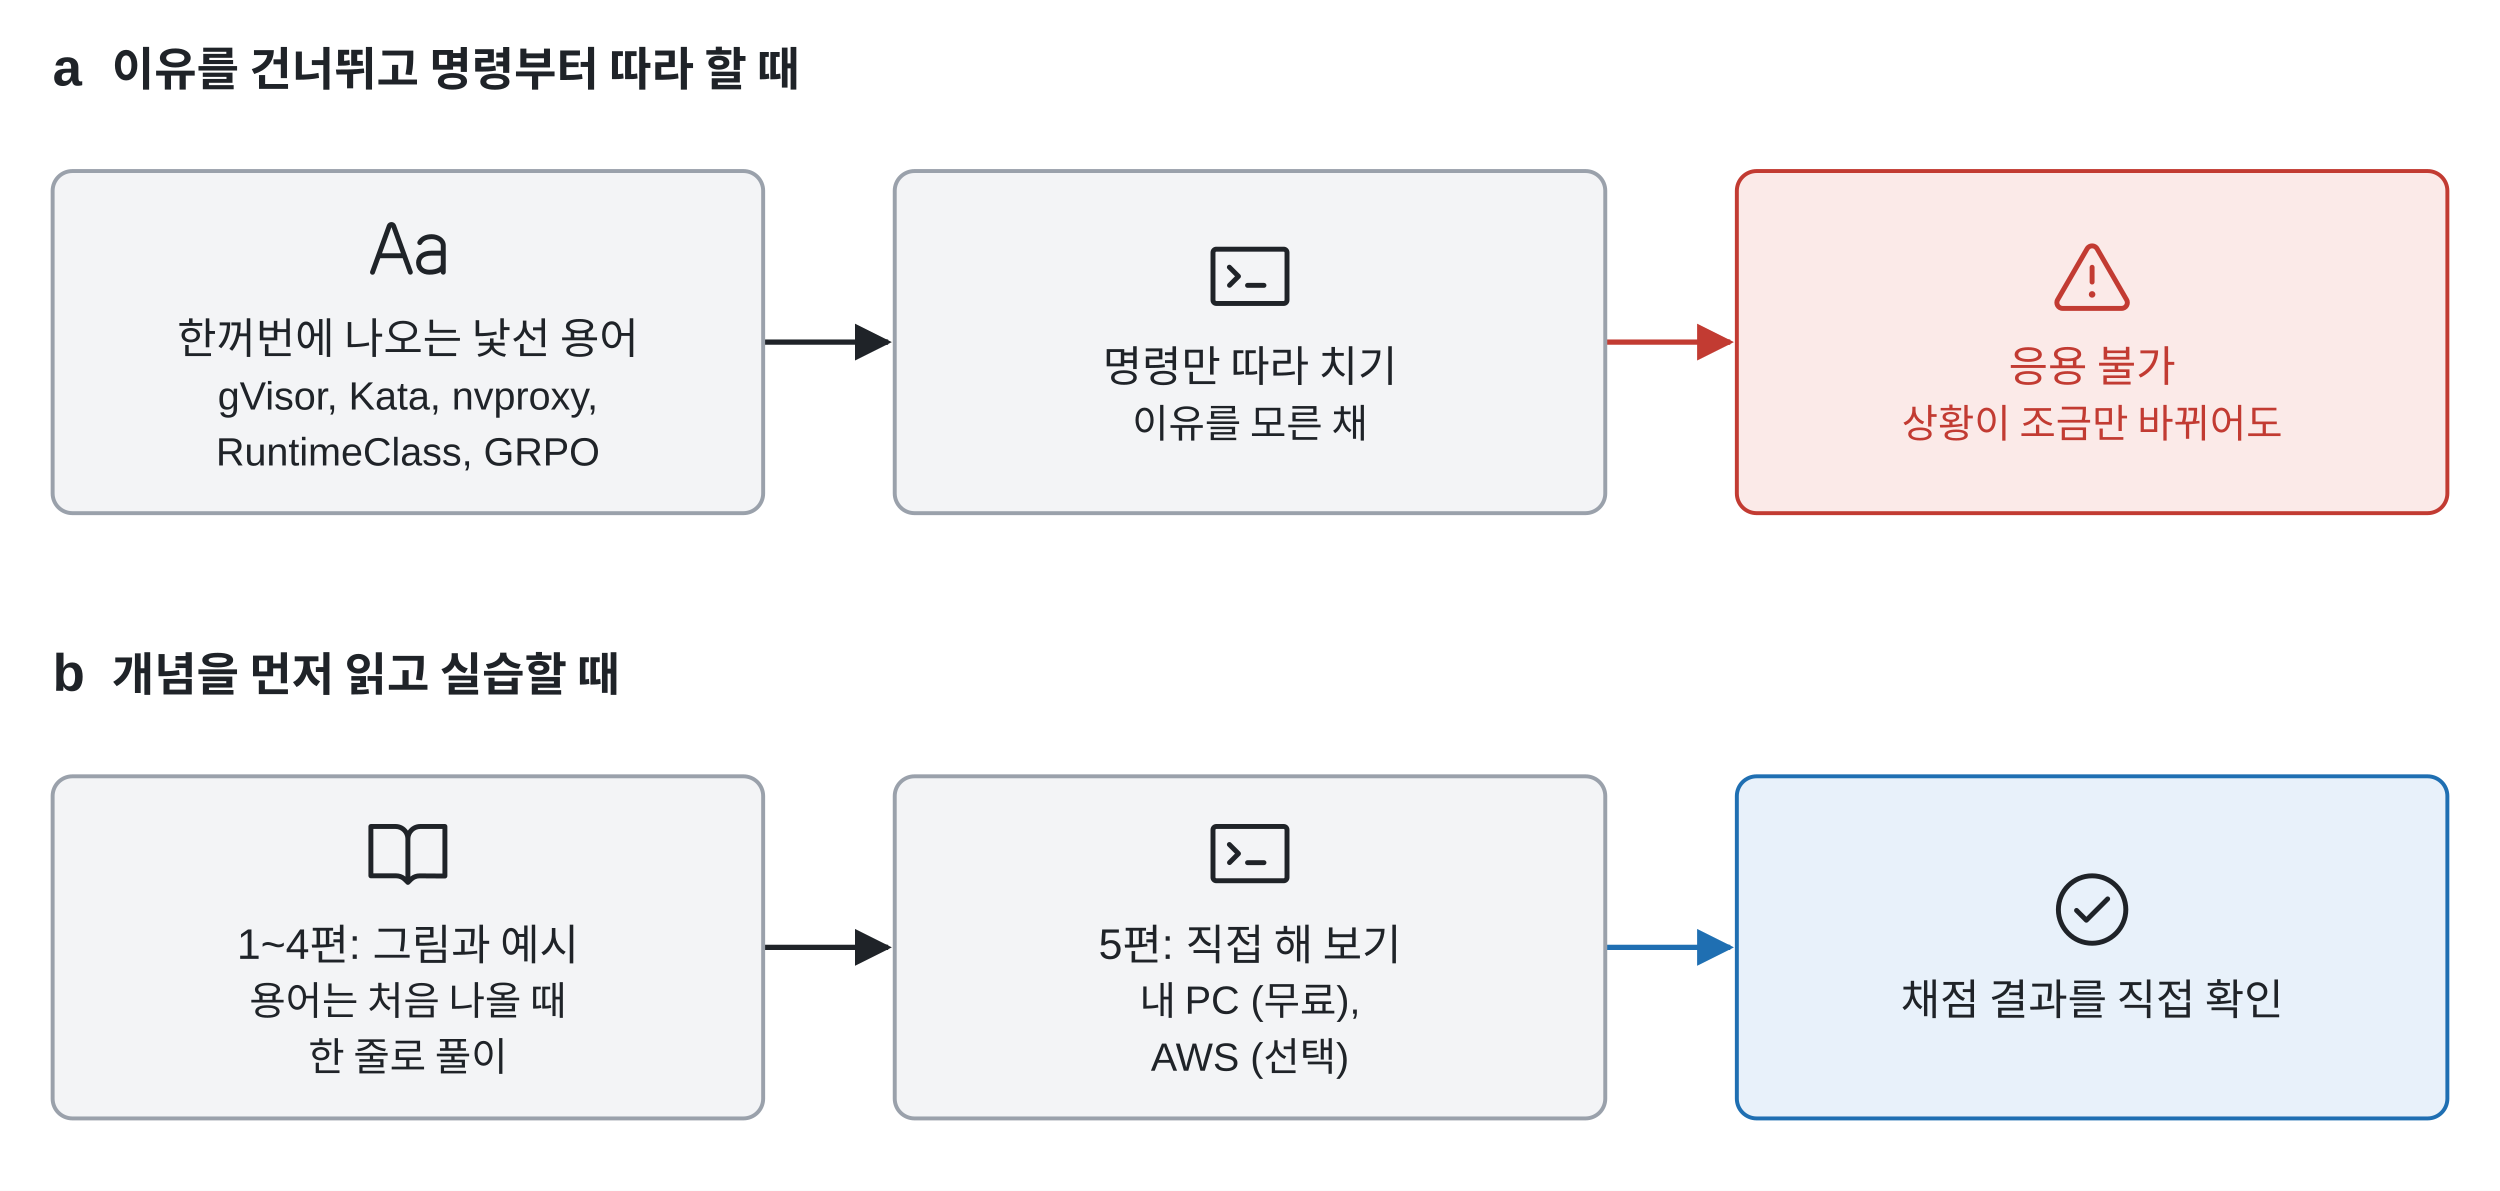
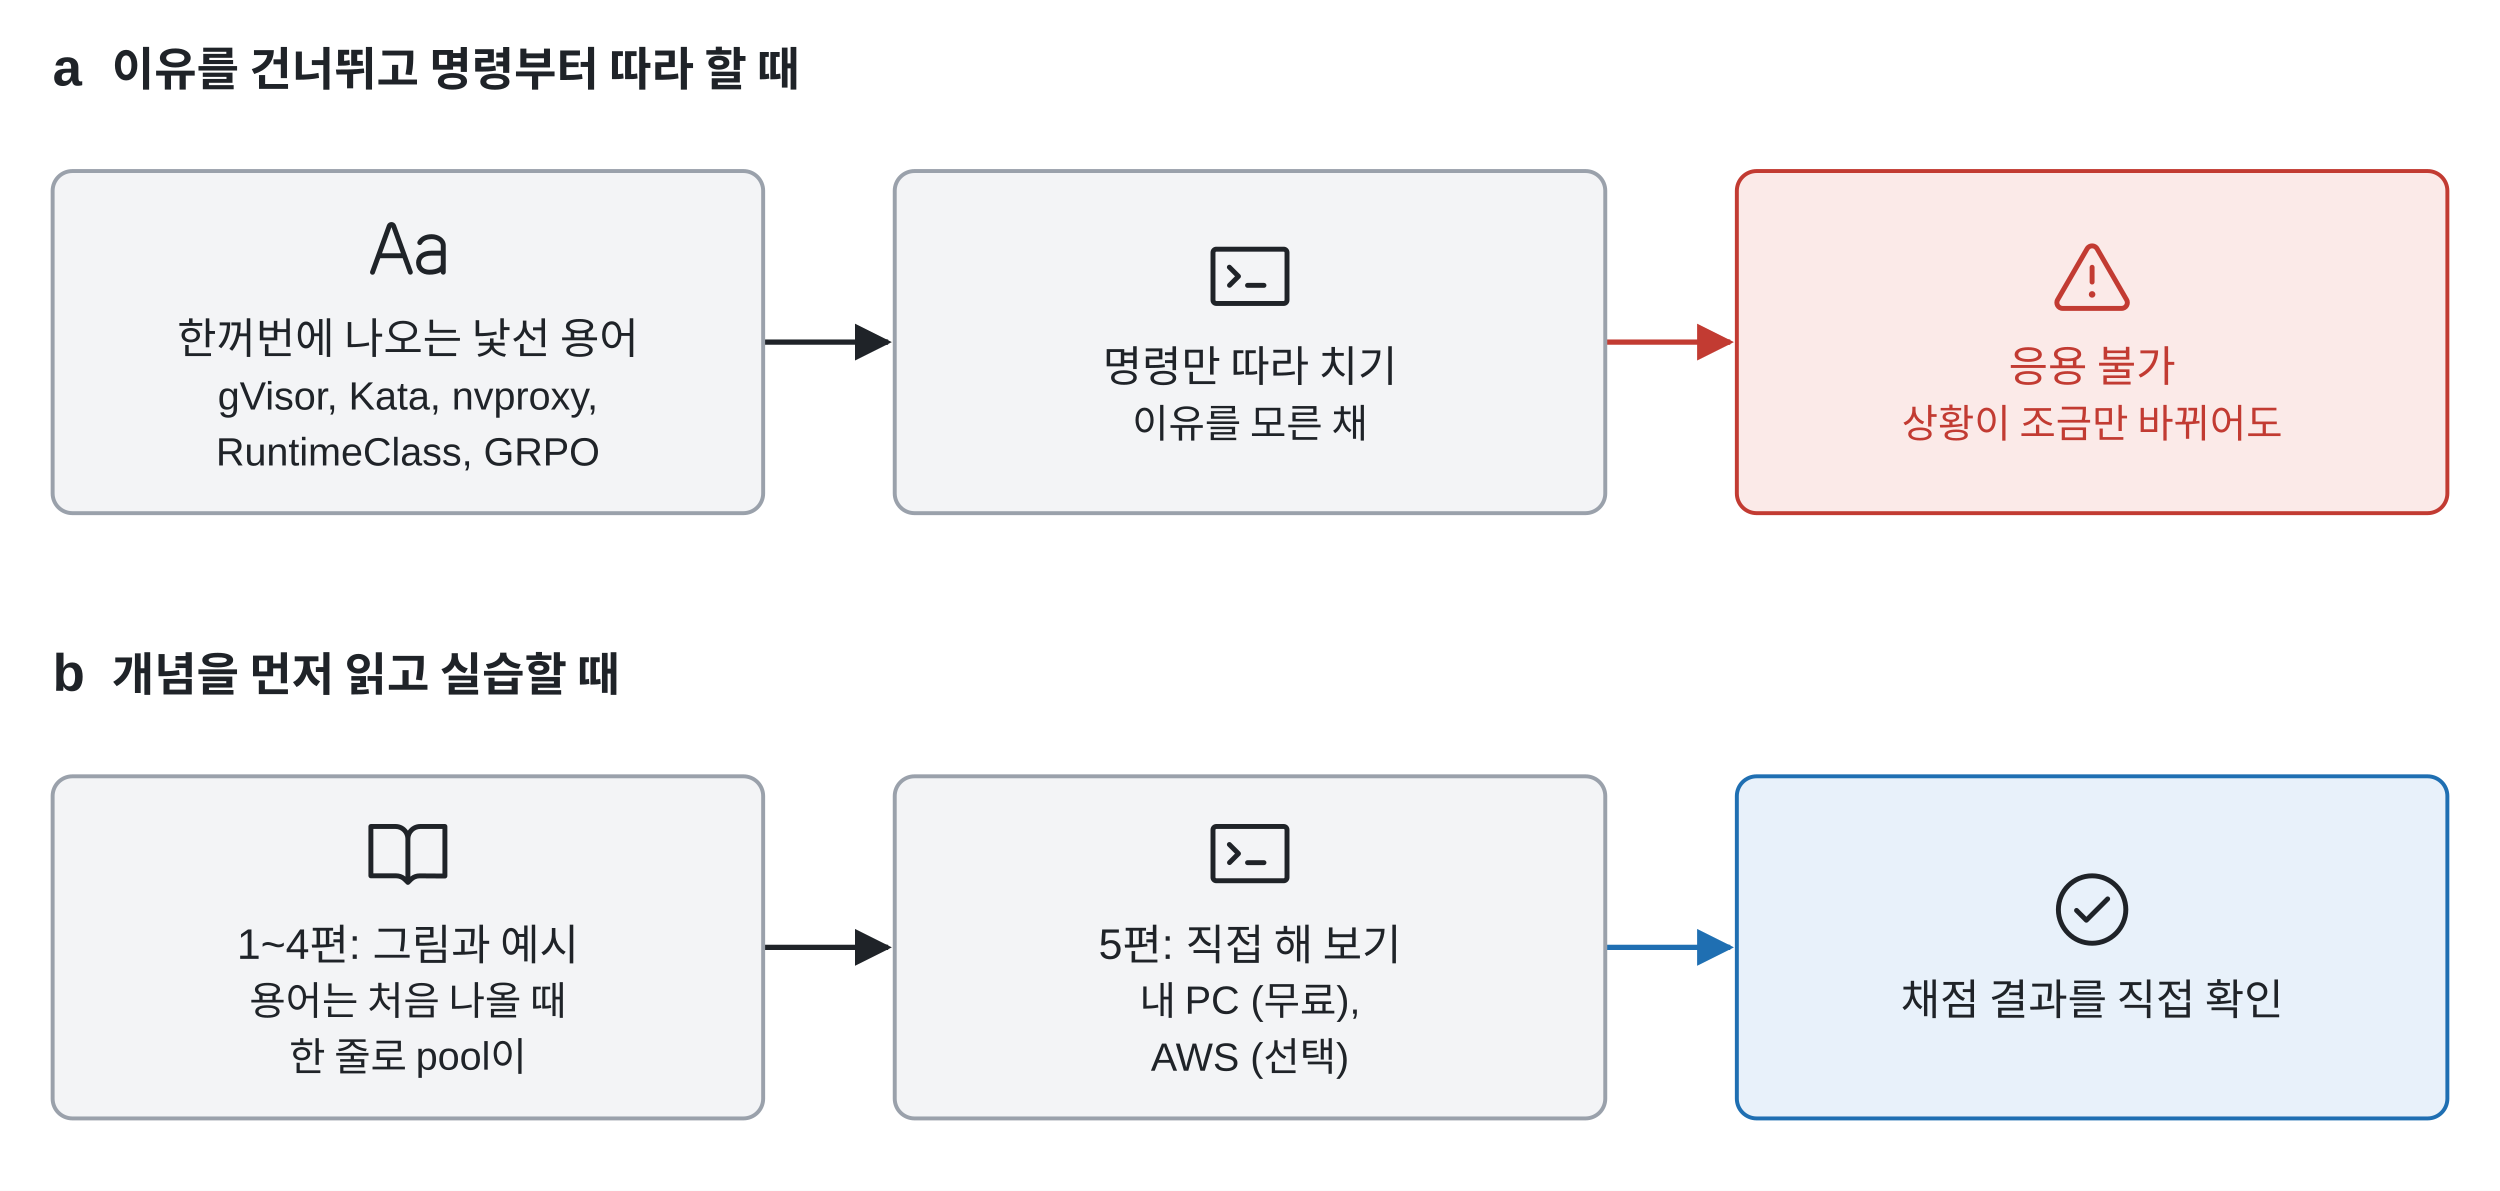
<svg xmlns="http://www.w3.org/2000/svg" width="760px" height="362px" viewBox="0 0 760 362" font-family="Pretendard, 'Apple SD Gothic Neo', 'Noto Sans KR', 'Malgun Gothic', Arial, sans-serif">
  <defs>
    <marker id="head-ink" viewBox="0 0 10 10" refX="9" refY="5" markerWidth="7" markerHeight="7" orient="auto-start-reverse">
      <path d="M0,0 L10,5 L0,10 z" fill="#1F2328" />
    </marker>
    <marker id="head-red" viewBox="0 0 10 10" refX="9" refY="5" markerWidth="7" markerHeight="7" orient="auto-start-reverse">
      <path d="M0,0 L10,5 L0,10 z" fill="#C23B32" />
    </marker>
    <marker id="head-accent" viewBox="0 0 10 10" refX="9" refY="5" markerWidth="7" markerHeight="7" orient="auto-start-reverse">
      <path d="M0,0 L10,5 L0,10 z" fill="#1F6FB2" />
    </marker>
    <marker id="head-muted" viewBox="0 0 10 10" refX="9" refY="5" markerWidth="7" markerHeight="7" orient="auto-start-reverse">
      <path d="M0,0 L10,5 L0,10 z" fill="#9AA1AB" />
    </marker>
  </defs>
  <rect width="100%" height="100%" fill="#FFFFFF" />
  <text x="16" y="26" font-size="16" font-weight="600" fill="#1F2328" text-anchor="start">a</text>
  <text x="34" y="26" font-size="14" font-weight="600" fill="#1F2328" text-anchor="start">이유를 건너뛰고 명령부터 따라 할 때</text>
  <path d="M232,104.0 L270,104.0" fill="none" stroke="#1F2328" stroke-width="1.6" marker-end="url(#head-ink)" />
  <path d="M488,104.0 L526,104.0" fill="none" stroke="#C23B32" stroke-width="1.6" marker-end="url(#head-red)" />
  <g id="n:words">
    <rect x="16" y="52" width="216" height="104" rx="6" fill="#F3F4F6" stroke="#9AA1AB" stroke-width="1.2" />
  </g>
  <g transform="translate(112.0,63.5) scale(1.0)" fill="#1F2328">
    <path d="M10.414 15H3.586l-1.631 4.505a.75.75 0 1 1-1.41-.51l5.08-14.03a1.463 1.463 0 0 1 2.75 0l5.08 14.03a.75.75 0 1 1-1.411.51Zm4.532-5.098c.913-1.683 2.703-2.205 4.284-2.205 1.047 0 2.084.312 2.878.885.801.577 1.392 1.455 1.392 2.548v8.12a.75.75 0 0 1-1.5 0v-.06l-.044.025c-.893.52-2.096.785-3.451.785-1.051 0-2.048-.315-2.795-.948-.76-.643-1.217-1.578-1.217-2.702 0-.919.349-1.861 1.168-2.563.81-.694 2-1.087 3.569-1.087H22v-1.57c0-.503-.263-.967-.769-1.332-.513-.37-1.235-.6-2.001-.6-1.319 0-2.429.43-2.966 1.42a.75.75 0 0 1-1.318-.716M9.87 13.5 7 5.572 4.13 13.5Zm12.13.7h-2.77c-1.331 0-2.134.333-2.593.726a1.82 1.82 0 0 0-.644 1.424c0 .689.267 1.203.686 1.557.43.365 1.065.593 1.826.593 1.183 0 2.102-.235 2.697-.581.582-.34.798-.74.798-1.134Z" />
  </g>
  <text x="124.0" y="107.5" font-size="13" fill="#1F2328" text-anchor="middle">한꺼번에 나오는 낯선 용어</text>
  <text x="124.0" y="124.5" font-size="12" fill="#1F2328" text-anchor="middle">gVisor, Kata, nvproxy,</text>
  <text x="124.0" y="141.5" font-size="12" fill="#1F2328" text-anchor="middle">RuntimeClass, GRPO</text>
  <g id="n:copy">
    <rect x="272" y="52" width="216" height="104" rx="6" fill="#F3F4F6" stroke="#9AA1AB" stroke-width="1.2" />
  </g>
  <g transform="translate(368.0,72.0) scale(1.0)" fill="#1F2328">
    <path d="M9.25 12a.75.75 0 0 1-.22.53l-2.75 2.75a.75.75 0 0 1-1.06-1.06L7.44 12 5.22 9.78a.75.75 0 1 1 1.06-1.06l2.75 2.75c.141.14.22.331.22.53m2 2a.75.75 0 0 0 0 1.5h5a.75.75 0 0 0 0-1.5z" />
    <path d="M0 4.75C0 3.784.784 3 1.75 3h20.5c.966 0 1.75.784 1.75 1.75v14.5A1.75 1.75 0 0 1 22.25 21H1.75A1.75 1.75 0 0 1 0 19.25Zm1.75-.25a.25.25 0 0 0-.25.25v14.5c0 .138.112.25.25.25h20.5a.25.25 0 0 0 .25-.25V4.75a.25.25 0 0 0-.25-.25Z" />
  </g>
  <text x="380.0" y="116.0" font-size="13" fill="#1F2328" text-anchor="middle">명령만 따라 치기</text>
  <text x="380.0" y="133.0" font-size="12" fill="#1F2328" text-anchor="middle">이유를 모른 채</text>
  <g id="n:stuck">
    <rect x="528" y="52" width="216" height="104" rx="6" fill="#FBEAE8" stroke="#C23B32" stroke-width="1.2" />
  </g>
  <g transform="translate(624.0,72.0) scale(1.0)" fill="#C23B32">
    <path d="M13 17.5a1 1 0 1 1-2 0 1 1 0 0 1 2 0m-.25-8.25a.75.75 0 0 0-1.5 0v4.5a.75.75 0 0 0 1.5 0z" />
    <path d="M9.836 3.244c.963-1.665 3.365-1.665 4.328 0l8.967 15.504c.963 1.667-.24 3.752-2.165 3.752H3.034c-1.926 0-3.128-2.085-2.165-3.752Zm3.03.751a1.002 1.002 0 0 0-1.732 0L2.168 19.499A1.002 1.002 0 0 0 3.034 21h17.932a1.002 1.002 0 0 0 .866-1.5L12.866 3.994Z" />
  </g>
  <text x="636.0" y="116.0" font-size="13" fill="#C23B32" text-anchor="middle">응용 불가</text>
  <text x="636.0" y="133.0" font-size="12" fill="#C23B32" text-anchor="middle">상황이 조금만 바뀌어도</text>
  <text x="16" y="210" font-size="16" font-weight="600" fill="#1F2328" text-anchor="start">b</text>
  <text x="34" y="210" font-size="14" font-weight="600" fill="#1F2328" text-anchor="start">개념을 먼저 읽고 실습할 때</text>
  <path d="M232,288.0 L270,288.0" fill="none" stroke="#1F2328" stroke-width="1.6" marker-end="url(#head-ink)" />
  <path d="M488,288.0 L526,288.0" fill="none" stroke="#1F6FB2" stroke-width="1.6" marker-end="url(#head-accent)" />
  <g id="n:why">
    <rect x="16" y="236" width="216" height="104" rx="6" fill="#F3F4F6" stroke="#9AA1AB" stroke-width="1.2" />
  </g>
  <g transform="translate(112.0,247.5) scale(1.0)" fill="#1F2328">
    <path d="M0 3.75A.75.75 0 0 1 .75 3h7.497c1.566 0 2.945.8 3.751 2.014A4.5 4.5 0 0 1 15.75 3h7.5a.75.75 0 0 1 .75.75v15.063a.75.75 0 0 1-.755.75l-7.682-.052a3 3 0 0 0-2.142.878l-.89.891a.75.75 0 0 1-1.061 0l-.902-.901a3 3 0 0 0-2.121-.879H.75a.75.75 0 0 1-.75-.75Zm12.75 15.232a4.5 4.5 0 0 1 2.823-.971l6.927.047V4.5h-6.75a3 3 0 0 0-3 3ZM11.247 7.497a3 3 0 0 0-3-2.997H1.5V18h6.947c1.018 0 2.006.346 2.803.98Z" />
  </g>
  <text x="124.0" y="291.5" font-size="13" fill="#1F2328" text-anchor="middle">1~4편: 그림과 예시</text>
  <text x="124.0" y="308.5" font-size="12" fill="#1F2328" text-anchor="middle">용어는 처음 나올 때</text>
-   <text x="124.0" y="325.5" font-size="12" fill="#1F2328" text-anchor="middle">한 줄로 풀이</text>
+   <text x="124.0" y="325.5" font-size="12" fill="#1F2328" text-anchor="middle">한 줄로 pool이</text>
  <g id="n:how">
    <rect x="272" y="236" width="216" height="104" rx="6" fill="#F3F4F6" stroke="#9AA1AB" stroke-width="1.2" />
  </g>
  <g transform="translate(368.0,247.5) scale(1.0)" fill="#1F2328">
    <path d="M9.25 12a.75.75 0 0 1-.22.53l-2.75 2.75a.75.75 0 0 1-1.06-1.06L7.44 12 5.22 9.78a.75.75 0 1 1 1.06-1.06l2.75 2.75c.141.14.22.331.22.53m2 2a.75.75 0 0 0 0 1.5h5a.75.75 0 0 0 0-1.5z" />
    <path d="M0 4.75C0 3.784.784 3 1.75 3h20.5c.966 0 1.75.784 1.75 1.75v14.5A1.75 1.75 0 0 1 22.25 21H1.75A1.75 1.75 0 0 1 0 19.25Zm1.75-.25a.25.25 0 0 0-.25.25v14.5c0 .138.112.25.25.25h20.5a.25.25 0 0 0 .25-.25V4.75a.25.25 0 0 0-.25-.25Z" />
  </g>
  <text x="380.0" y="291.5" font-size="13" fill="#1F2328" text-anchor="middle">5편: 직접 해 보기</text>
  <text x="380.0" y="308.5" font-size="12" fill="#1F2328" text-anchor="middle">내 PC (무료),</text>
  <text x="380.0" y="325.5" font-size="12" fill="#1F2328" text-anchor="middle">AWS (선택)</text>
  <g id="n:see">
    <rect x="528" y="236" width="216" height="104" rx="6" fill="#E8F1FA" stroke="#1F6FB2" stroke-width="1.2" />
  </g>
  <g transform="translate(624.0,264.5) scale(1.0)" fill="#1F2328">
    <path d="M17.28 9.28a.75.75 0 0 0-1.06-1.06l-5.97 5.97-2.47-2.47a.75.75 0 0 0-1.06 1.06l3 3a.75.75 0 0 0 1.06 0z" />
    <path d="M12 1c6.075 0 11 4.925 11 11s-4.925 11-11 11S1 18.075 1 12 5.925 1 12 1M2.5 12a9.5 9.5 0 0 0 9.5 9.5 9.5 9.5 0 0 0 9.5-9.5A9.5 9.5 0 0 0 12 2.5 9.5 9.5 0 0 0 2.5 12" />
  </g>
  <text x="636.0" y="308.5" font-size="13" fill="#1F2328" text-anchor="middle">채점 결과를 직접 확인</text>
</svg>
